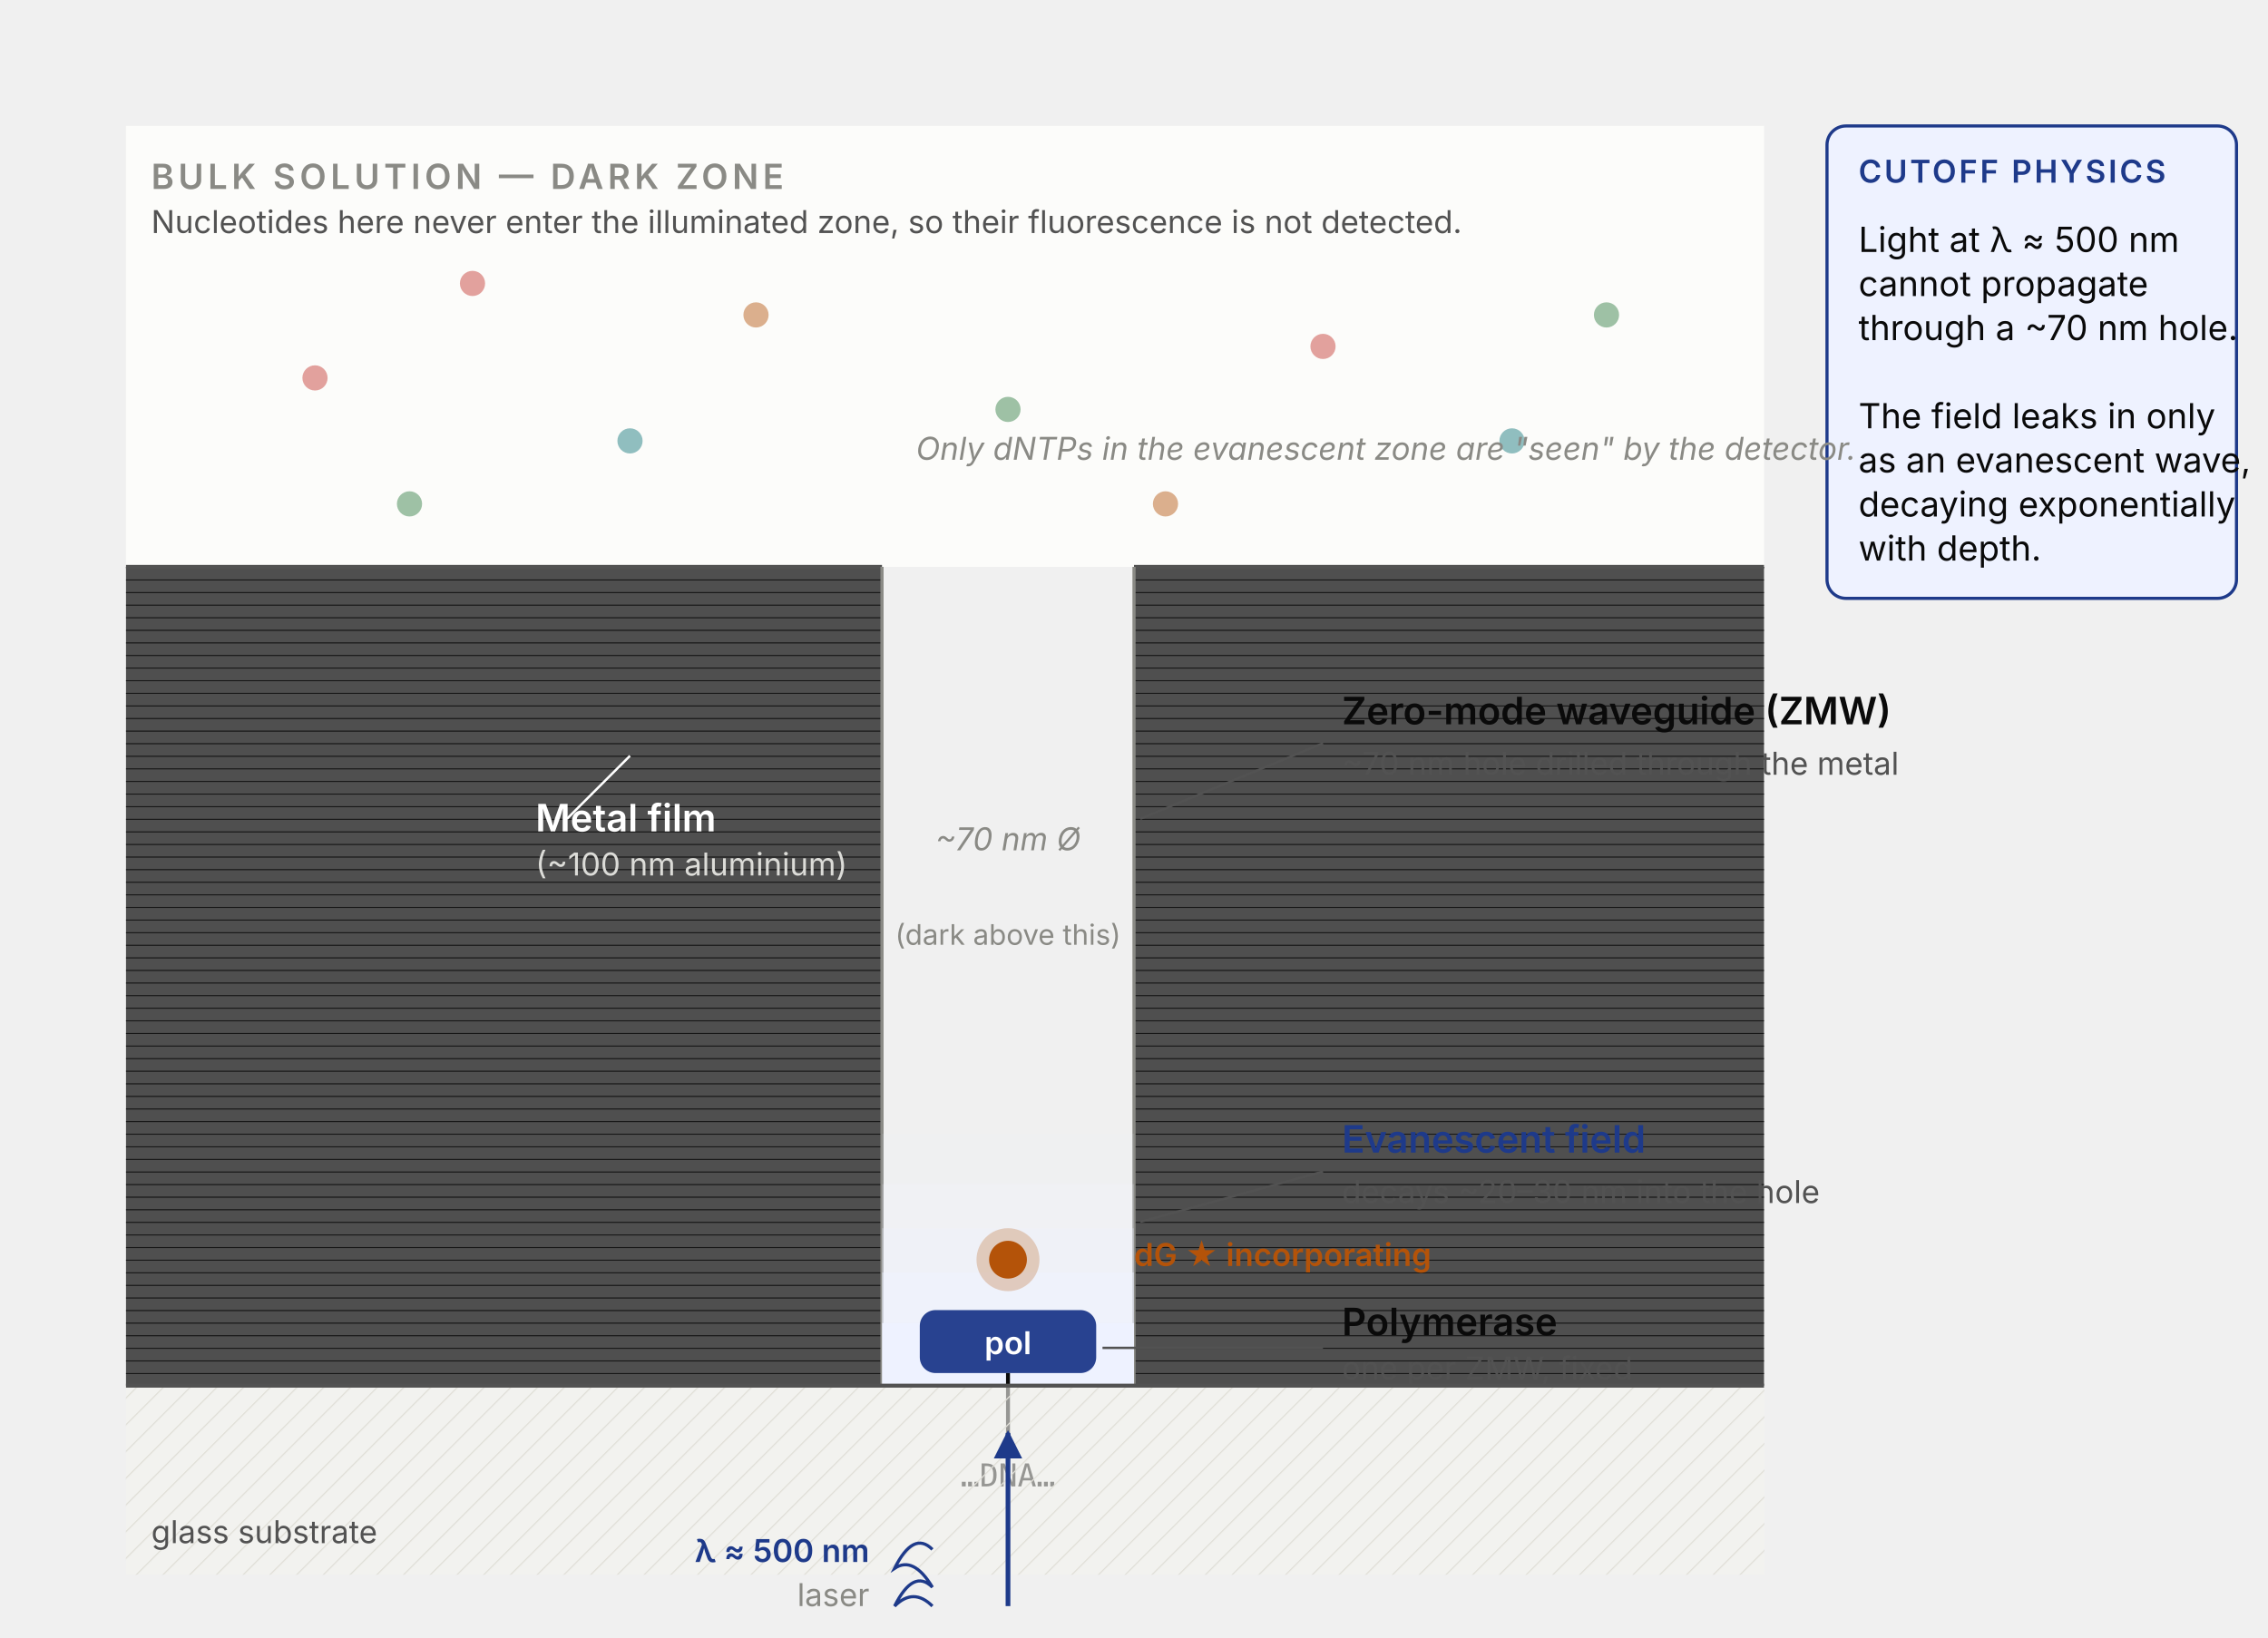
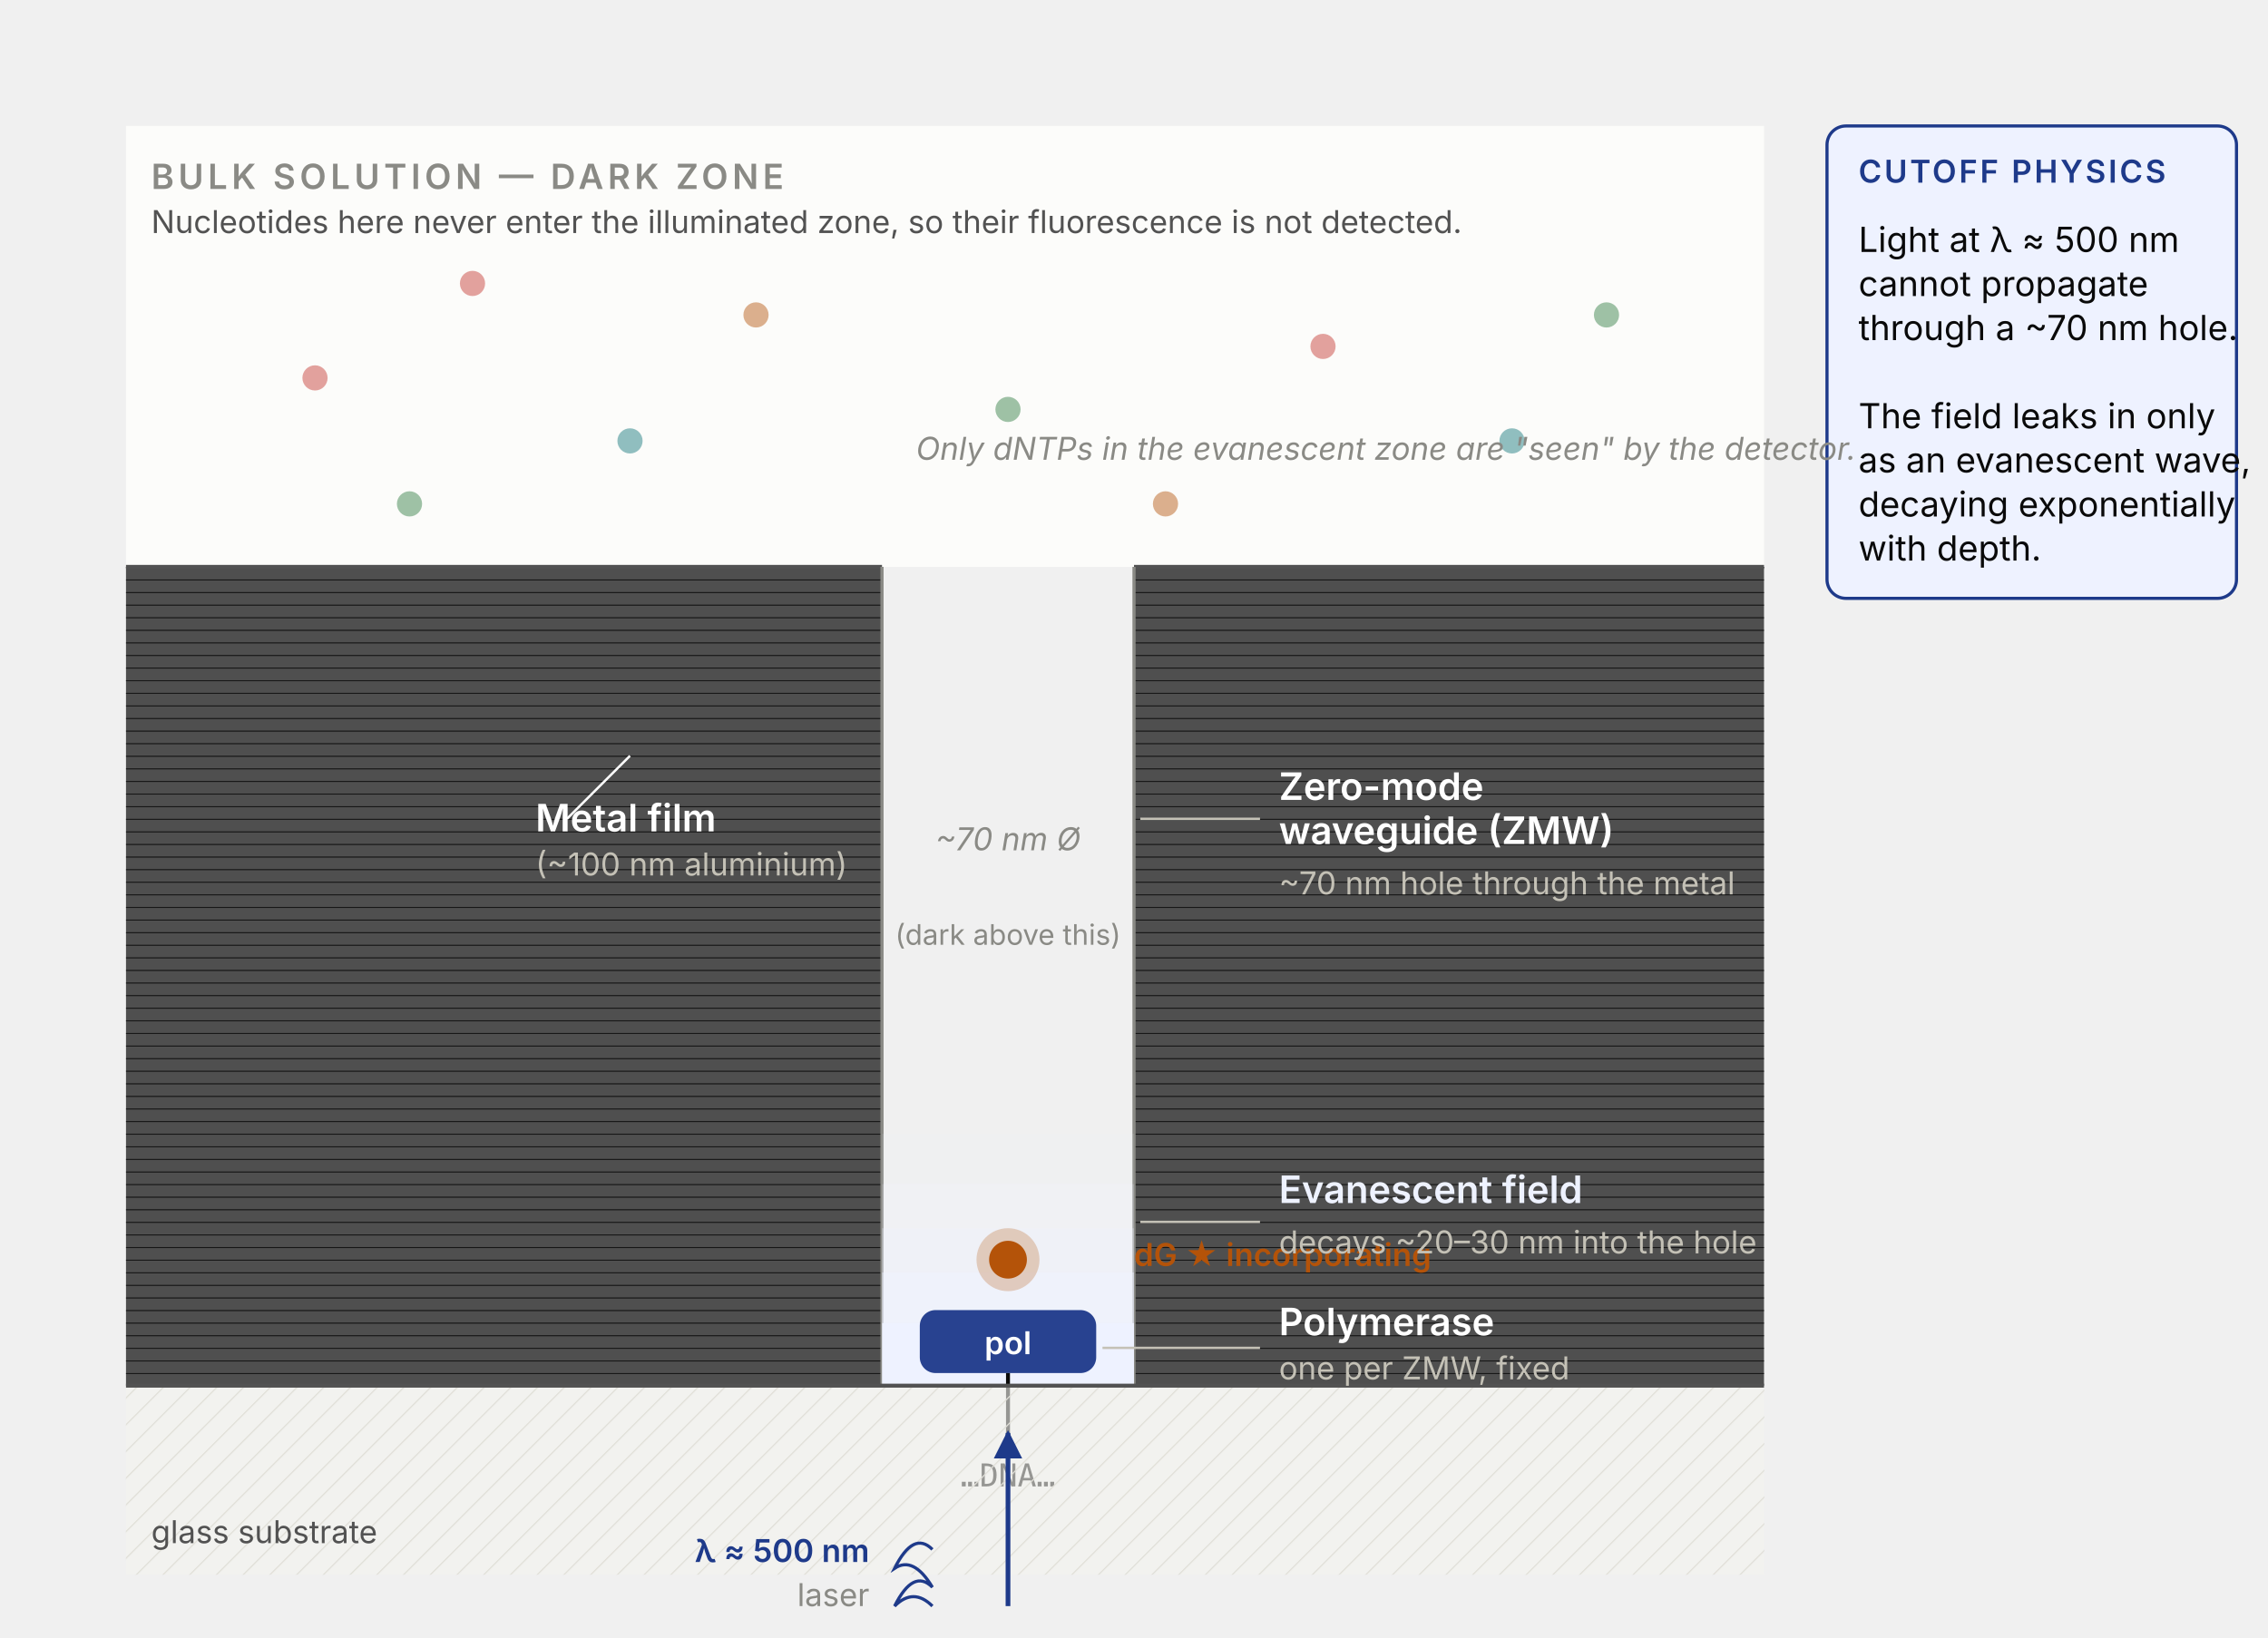
<svg xmlns="http://www.w3.org/2000/svg" viewBox="0 0 720 520" role="img" aria-labelledby="t d">
  <defs>
    <marker id="arrow-accent" viewBox="0 0 10 10" refX="9" refY="5" markerWidth="6" markerHeight="6" orient="auto-start-reverse">
      <path d="M 0 0 L 10 5 L 0 10 z" fill="#1e3a8a" />
    </marker>
    <pattern id="glass-hatch" patternUnits="userSpaceOnUse" width="6" height="6" patternTransform="rotate(45)">
      <line x1="0" y1="0" x2="0" y2="6" stroke="#c4c1b6" stroke-width="0.75" />
    </pattern>
    <pattern id="metal-hatch" patternUnits="userSpaceOnUse" width="4" height="4" patternTransform="rotate(90)">
      <line x1="0" y1="0" x2="0" y2="4" stroke="#0a0a0a" stroke-width="0.5" />
    </pattern>
  </defs>
  <rect x="40" y="40" width="520" height="140" fill="#fcfcfa" />
  <text x="48" y="60" font-family="Inter, sans-serif" font-size="11" font-weight="600" fill="#8a8a85" letter-spacing="0.12em">BULK SOLUTION — DARK ZONE</text>
  <text x="48" y="74" font-family="Inter, sans-serif" font-size="10" fill="#525252">Nucleotides here never enter the illuminated zone, so their fluorescence is not detected.</text>
  <g opacity="0.45">
    <g fill="#c4342c">
      <circle cx="100" cy="120" r="4" />
      <circle cx="150" cy="90" r="4" />
      <circle cx="420" cy="110" r="4" />
    </g>
    <g fill="#0d7377">
      <circle cx="200" cy="140" r="4" />
      <circle cx="480" cy="140" r="4" />
    </g>
    <g fill="#b45309">
      <circle cx="240" cy="100" r="4" />
      <circle cx="370" cy="160" r="4" />
    </g>
    <g fill="#2d7a3e">
      <circle cx="130" cy="160" r="4" />
      <circle cx="320" cy="130" r="4" />
      <circle cx="510" cy="100" r="4" />
    </g>
  </g>
  <g>
    <rect x="40" y="180" width="240" height="260" fill="url(#metal-hatch)" />
    <rect x="40" y="180" width="240" height="260" fill="#0a0a0a" opacity="0.7" />
    <rect x="360" y="180" width="200" height="260" fill="url(#metal-hatch)" />
    <rect x="360" y="180" width="200" height="260" fill="#0a0a0a" opacity="0.7" />
  </g>
  <g stroke="#525252" stroke-width="1.25" fill="none">
    <line x1="40" y1="180" x2="280" y2="180" />
    <line x1="360" y1="180" x2="560" y2="180" />
  </g>
  <g stroke="#8a8a85" stroke-width="1" fill="none">
    <line x1="280" y1="180" x2="280" y2="440" />
    <line x1="360" y1="180" x2="360" y2="440" />
  </g>
  <g>
    <rect x="280" y="420" width="80" height="20" fill="#eef2ff" opacity="1.0" />
    <rect x="280" y="404" width="80" height="16" fill="#eef2ff" opacity="0.7" />
    <rect x="280" y="390" width="80" height="14" fill="#eef2ff" opacity="0.45" />
    <rect x="280" y="376" width="80" height="14" fill="#eef2ff" opacity="0.25" />
    <rect x="280" y="360" width="80" height="16" fill="#eef2ff" opacity="0.1" />
  </g>
  <text x="320" y="270" font-family="Inter, sans-serif" font-size="10" fill="#8a8a85" text-anchor="middle" font-style="italic">~70 nm Ø</text>
  <text x="320" y="300" font-family="Inter, sans-serif" font-size="9" fill="#8a8a85" text-anchor="middle">(dark above this)</text>
  <g>
    <rect x="292" y="416" width="56" height="20" rx="5" fill="#1e3a8a" opacity="0.95" />
    <text x="320" y="430" font-family="Inter, sans-serif" font-size="10" font-weight="600" fill="#ffffff" text-anchor="middle">pol</text>
  </g>
  <g>
    <circle cx="320" cy="400" r="6" fill="#b45309" />
    <circle cx="320" cy="400" r="10" fill="#b45309" opacity="0.25" />
    <text x="360" y="402" font-family="Inter, sans-serif" font-size="10" fill="#b45309" font-weight="600">dG ★ incorporating</text>
  </g>
  <g stroke="#0a0a0a" stroke-width="1.25" fill="none">
    <line x1="320" y1="436" x2="320" y2="460" />
  </g>
  <g font-family="JetBrains Mono, monospace" font-size="10" fill="#0a0a0a" text-anchor="middle">
    <text x="320" y="472">…DNA…</text>
  </g>
  <rect x="40" y="440" width="520" height="60" fill="url(#glass-hatch)" />
  <rect x="40" y="440" width="520" height="60" fill="#f4f3ee" opacity="0.6" />
  <line x1="40" y1="440" x2="560" y2="440" stroke="#525252" stroke-width="1.25" />
  <text x="48" y="490" font-family="Inter, sans-serif" font-size="10" fill="#525252">glass substrate</text>
  <g stroke="#1e3a8a" stroke-width="1.5" fill="none">
    <line x1="320" y1="510" x2="320" y2="455" marker-end="url(#arrow-accent)" />
  </g>
  <g stroke="#1e3a8a" stroke-width="1" fill="none">
    <path d="M 296 510 Q 290 504 284 510 Q 290 498 296 504 Q 290 494 284 498 Q 290 486 296 492" />
  </g>
  <text x="276" y="496" font-family="Inter, sans-serif" font-size="10" fill="#1e3a8a" font-weight="600" text-anchor="end">λ ≈ 500 nm</text>
  <text x="276" y="510" font-family="Inter, sans-serif" font-size="10" fill="#8a8a85" text-anchor="end">laser</text>
-   <g font-family="Inter, sans-serif" font-size="12" fill="#0a0a0a">
-     <line x1="362" y1="260" x2="420" y2="236" stroke="#525252" stroke-width="0.75" />
-     <text x="426" y="230" font-weight="600">Zero-mode waveguide (ZMW)</text>
-     <text x="426" y="246" font-size="10" fill="#525252">~70 nm hole drilled through the metal</text>
+   <g font-family="Inter, sans-serif" font-size="12">
+     <line x1="362" y1="260" x2="400" y2="260" stroke="#c4c1b6" stroke-width="0.75" />
+     <text x="406" y="254" font-weight="600" fill="#ffffff">Zero-mode</text>
+     <text x="406" y="268" font-weight="600" fill="#ffffff">waveguide (ZMW)</text>
+     <text x="406" y="284" font-size="10" fill="#c4c1b6">~70 nm hole through the metal</text>
    <line x1="200" y1="240" x2="180" y2="260" stroke="#ffffff" stroke-width="0.75" />
    <text x="170" y="264" font-weight="600" fill="#ffffff">Metal film</text>
-     <text x="170" y="278" font-size="10" fill="#dcdcd8">(~100 nm aluminium)</text>
-     <line x1="362" y1="388" x2="420" y2="372" stroke="#525252" stroke-width="0.75" />
-     <text x="426" y="366" font-weight="600" fill="#1e3a8a">Evanescent field</text>
-     <text x="426" y="382" font-size="10" fill="#525252">decays ~20–30 nm into the hole</text>
-     <line x1="350" y1="428" x2="420" y2="428" stroke="#525252" stroke-width="0.75" />
-     <text x="426" y="424" font-weight="600">Polymerase</text>
-     <text x="426" y="438" font-size="10" fill="#525252">one per ZMW, fixed</text>
+     <text x="170" y="278" font-size="10" fill="#c4c1b6">(~100 nm aluminium)</text>
+     <line x1="362" y1="388" x2="400" y2="388" stroke="#c4c1b6" stroke-width="0.75" />
+     <text x="406" y="382" font-weight="600" fill="#eef2ff">Evanescent field</text>
+     <text x="406" y="398" font-size="10" fill="#c4c1b6">decays ~20–30 nm into the hole</text>
+     <line x1="350" y1="428" x2="400" y2="428" stroke="#c4c1b6" stroke-width="0.75" />
+     <text x="406" y="424" font-weight="600" fill="#ffffff">Polymerase</text>
+     <text x="406" y="438" font-size="10" fill="#c4c1b6">one per ZMW, fixed</text>
  </g>
  <g transform="translate(580 40)">
    <rect x="0" y="0" width="130" height="150" rx="6" fill="#eef2ff" stroke="#1e3a8a" stroke-width="1" />
    <text x="10" y="18" font-family="Inter, sans-serif" font-size="10" font-weight="600" fill="#1e3a8a" letter-spacing="0.08em">CUTOFF PHYSICS</text>
    <text x="10" y="40" font-family="Inter, sans-serif" font-size="11" fill="#0a0a0a">Light at λ ≈ 500 nm</text>
    <text x="10" y="54" font-family="Inter, sans-serif" font-size="11" fill="#0a0a0a">cannot propagate</text>
    <text x="10" y="68" font-family="Inter, sans-serif" font-size="11" fill="#0a0a0a">through a ~70 nm hole.</text>
    <text x="10" y="96" font-family="Inter, sans-serif" font-size="11" fill="#0a0a0a">The field leaks in only</text>
    <text x="10" y="110" font-family="Inter, sans-serif" font-size="11" fill="#0a0a0a">as an evanescent wave,</text>
    <text x="10" y="124" font-family="Inter, sans-serif" font-size="11" fill="#0a0a0a">decaying exponentially</text>
    <text x="10" y="138" font-family="Inter, sans-serif" font-size="11" fill="#0a0a0a">with depth.</text>
  </g>
  <text x="440" y="146" font-family="Inter, sans-serif" font-size="10" fill="#8a8a85" font-style="italic" text-anchor="middle">Only dNTPs in the evanescent zone are "seen" by the detector.</text>
</svg>
